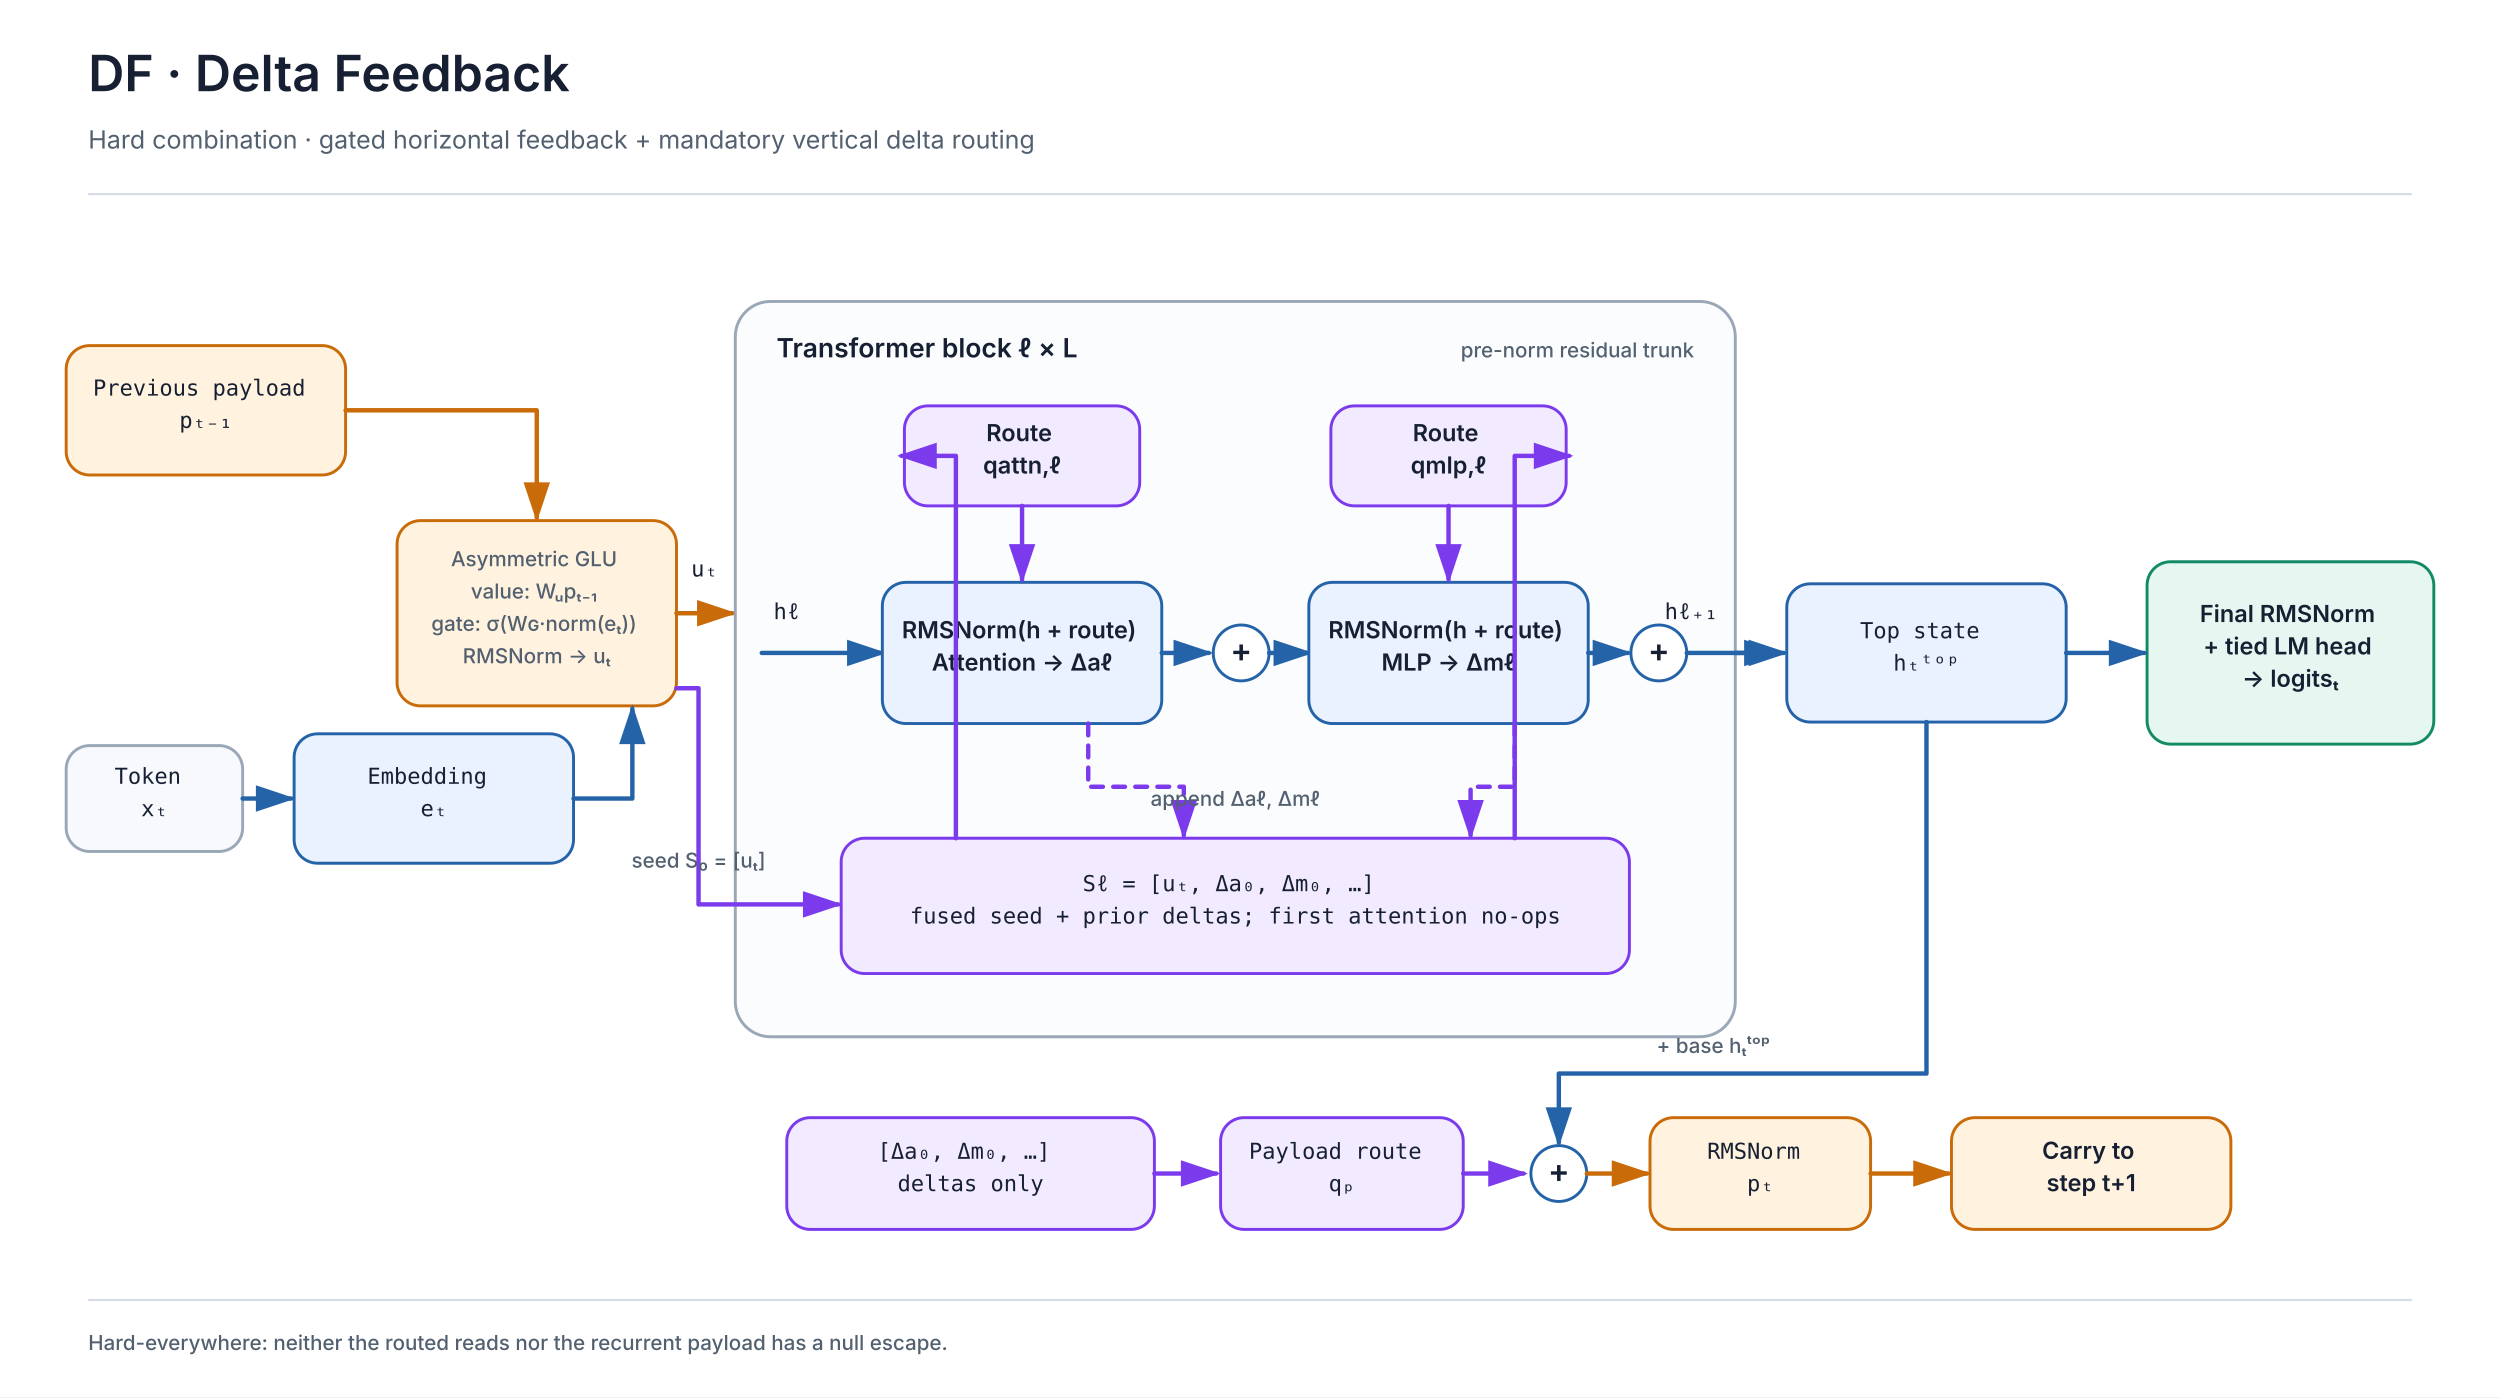
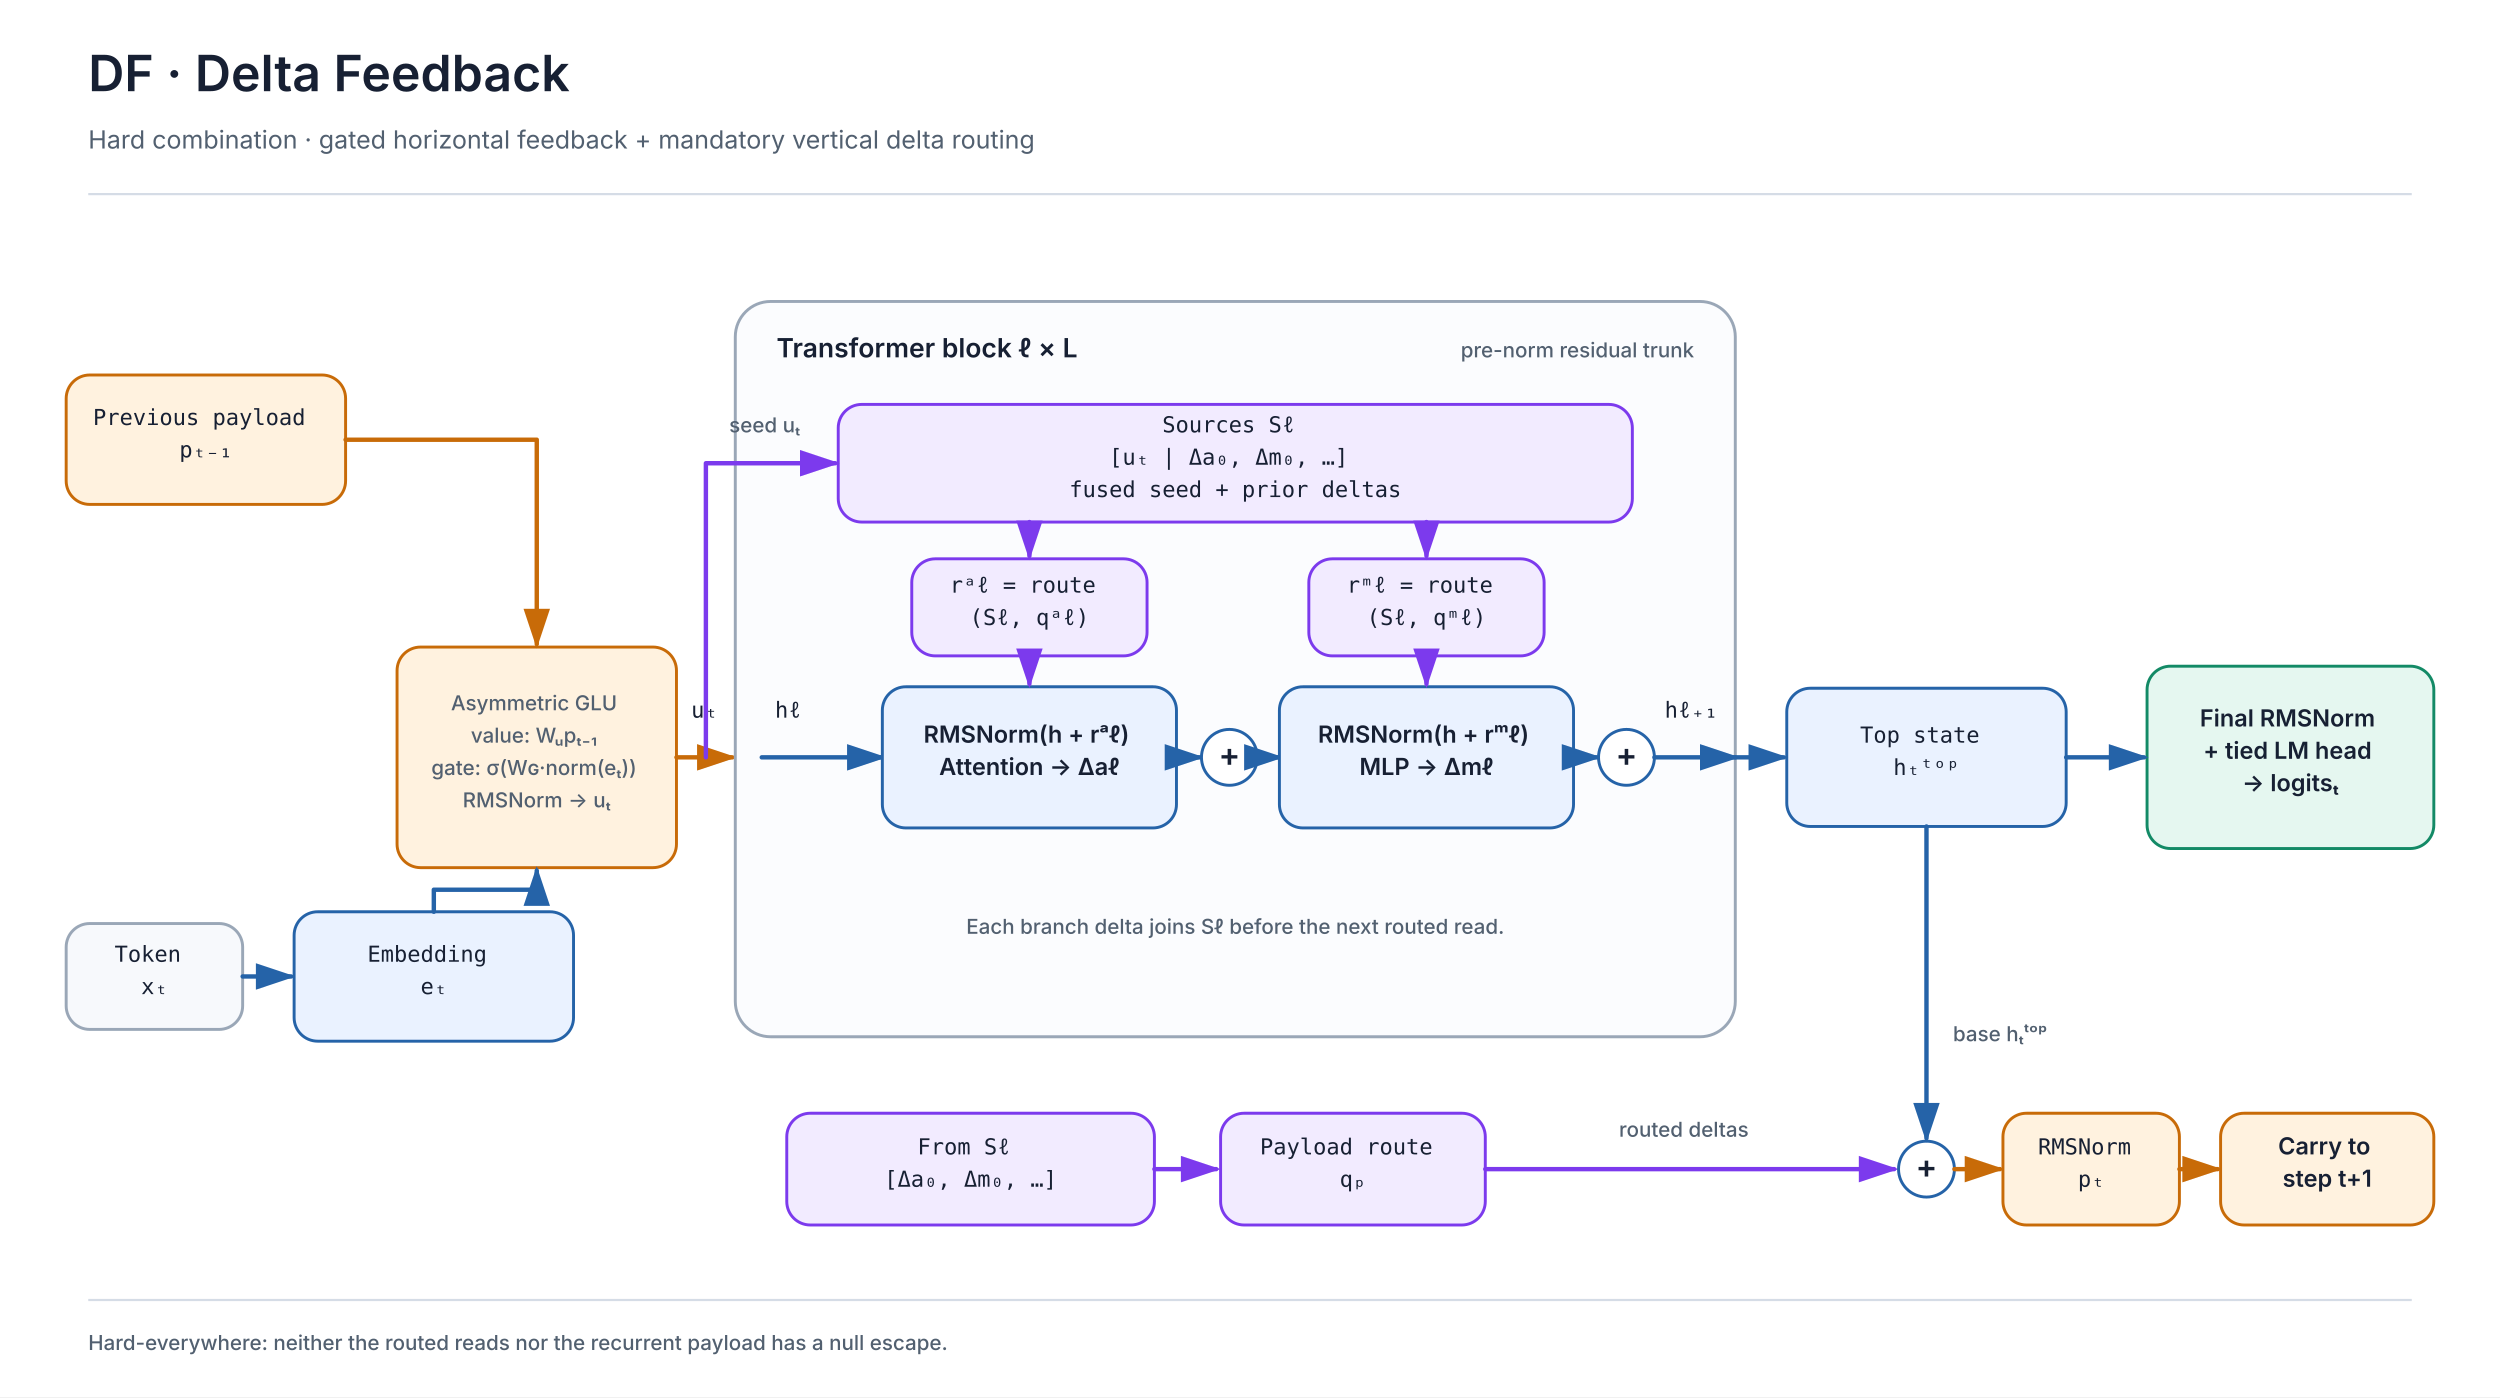
<svg xmlns="http://www.w3.org/2000/svg" width="1700" height="950" viewBox="0 0 1700 950" role="img" aria-labelledby="df-·-delta-feedback-title df-·-delta-feedback-desc">
  <defs>
    <marker id="arrow-blue" markerWidth="10" markerHeight="10" refX="8" refY="3" orient="auto" markerUnits="strokeWidth">
      <path d="M0,0 L0,6 L9,3 z" fill="#2563a8" />
    </marker>
    <marker id="arrow-purple" markerWidth="10" markerHeight="10" refX="8" refY="3" orient="auto" markerUnits="strokeWidth">
      <path d="M0,0 L0,6 L9,3 z" fill="#7c3aed" />
    </marker>
    <marker id="arrow-orange" markerWidth="10" markerHeight="10" refX="8" refY="3" orient="auto" markerUnits="strokeWidth">
      <path d="M0,0 L0,6 L9,3 z" fill="#c86b08" />
    </marker>
    <marker id="arrow-gray" markerWidth="10" markerHeight="10" refX="8" refY="3" orient="auto" markerUnits="strokeWidth">
      <path d="M0,0 L0,6 L9,3 z" fill="#64748b" />
    </marker>
    <style>
    .canvas { fill: #ffffff; }
    .title { font: 600 34px -apple-system, BlinkMacSystemFont, "Segoe UI", sans-serif; fill: #172033; }
    .subtitle { font: 400 17px -apple-system, BlinkMacSystemFont, "Segoe UI", sans-serif; fill: #526070; }
    .section { font: 600 18px -apple-system, BlinkMacSystemFont, "Segoe UI", sans-serif; fill: #172033; }
    .label { font: 600 16px -apple-system, BlinkMacSystemFont, "Segoe UI", sans-serif; fill: #172033; }
    .small { font: 500 14px -apple-system, BlinkMacSystemFont, "Segoe UI", sans-serif; fill: #526070; }
    .formula { font: 500 15px ui-monospace, SFMono-Regular, Menlo, monospace; fill: #172033; }
    .sum-label { font: 600 22px -apple-system, BlinkMacSystemFont, "Segoe UI", sans-serif; fill: #172033; }
    .node { stroke-width: 2; }
    .neutral { fill: #f7f9fc; stroke: #9aa7b7; }
    .blue-node { fill: #eaf2ff; stroke: #2563a8; }
    .purple-node { fill: #f2ebff; stroke: #7c3aed; }
    .orange-node { fill: #fff2df; stroke: #c86b08; }
    .green-node { fill: #e5f7f0; stroke: #138a66; }
    .gray-node { fill: #eef2f6; stroke: #64748b; }
    .stack { fill: #fbfcfe; stroke: #9aa7b7; stroke-width: 2; }
    .sum { fill: #ffffff; stroke: #2563a8; stroke-width: 2; }
    .edge { fill: none; stroke-width: 3; stroke-linecap: round; stroke-linejoin: round; }
    .blue { stroke: #2563a8; }
    .purple { stroke: #7c3aed; }
    .orange { stroke: #c86b08; }
    .gray { stroke: #64748b; }
    .divider { stroke: #d5dce6; stroke-width: 1.5; }
  </style>
  </defs>
  <rect class="canvas" width="1700" height="950" />
  <text class="title" x="60" y="62.0" text-anchor="start">
    <tspan x="60" y="62.0">DF · Delta Feedback</tspan>
  </text>
  <text class="subtitle" x="60" y="101.0" text-anchor="start">
    <tspan x="60" y="101.0">Hard combination · gated horizontal feedback + mandatory vertical delta routing</tspan>
  </text>
  <line class="divider" x1="60" y1="132" x2="1640" y2="132" />
-   <rect class="node orange-node" x="45" y="235" width="190" height="88" rx="16" />
-   <text class="formula" x="140.0" y="269.0" text-anchor="middle">
-     <tspan x="140.0" y="269.0">Previous payload</tspan>
-     <tspan x="140.0" y="291.0">pₜ₋₁</tspan>
+   <rect class="node orange-node" x="45" y="255" width="190" height="88" rx="16" />
+   <text class="formula" x="140.0" y="289.0" text-anchor="middle">
+     <tspan x="140.0" y="289.0">Previous payload</tspan>
+     <tspan x="140.0" y="311.0">pₜ₋₁</tspan>
  </text>
-   <rect class="node neutral" x="45" y="507" width="120" height="72" rx="16" />
-   <text class="formula" x="105.0" y="533.0" text-anchor="middle">
-     <tspan x="105.0" y="533.0">Token</tspan>
-     <tspan x="105.0" y="555.0">xₜ</tspan>
+   <rect class="node neutral" x="45" y="628" width="120" height="72" rx="16" />
+   <text class="formula" x="105.0" y="654.0" text-anchor="middle">
+     <tspan x="105.0" y="654.0">Token</tspan>
+     <tspan x="105.0" y="676.0">xₜ</tspan>
  </text>
-   <line class="edge blue" x1="165" y1="543" x2="198" y2="543" marker-end="url(#arrow-blue)" />
-   <rect class="node blue-node" x="200" y="499" width="190" height="88" rx="16" />
-   <text class="formula" x="295.0" y="533.0" text-anchor="middle">
-     <tspan x="295.0" y="533.0">Embedding</tspan>
-     <tspan x="295.0" y="555.0">eₜ</tspan>
+   <line class="edge blue" x1="165" y1="664" x2="198" y2="664" marker-end="url(#arrow-blue)" />
+   <rect class="node blue-node" x="200" y="620" width="190" height="88" rx="16" />
+   <text class="formula" x="295.0" y="654.0" text-anchor="middle">
+     <tspan x="295.0" y="654.0">Embedding</tspan>
+     <tspan x="295.0" y="676.0">eₜ</tspan>
  </text>
-   <rect class="node orange-node" x="270" y="354" width="190" height="126" rx="16" />
-   <text class="small" x="365.0" y="385.0" text-anchor="middle">
-     <tspan x="365.0" y="385.0">Asymmetric GLU</tspan>
-     <tspan x="365.0" y="407.0">value: Wᵤpₜ₋₁</tspan>
-     <tspan x="365.0" y="429.0">gate: σ(Wɢ·norm(eₜ))</tspan>
-     <tspan x="365.0" y="451.0">RMSNorm → uₜ</tspan>
+   <rect class="node orange-node" x="270" y="440" width="190" height="150" rx="16" />
+   <text class="small" x="365.0" y="483.0" text-anchor="middle">
+     <tspan x="365.0" y="483.0">Asymmetric GLU</tspan>
+     <tspan x="365.0" y="505.0">value: Wᵤpₜ₋₁</tspan>
+     <tspan x="365.0" y="527.0">gate: σ(Wɢ·norm(eₜ))</tspan>
+     <tspan x="365.0" y="549.0">RMSNorm → uₜ</tspan>
  </text>
-   <path class="edge orange" d="M 235 279 L 365 279 L 365 352" marker-end="url(#arrow-orange)" />
-   <path class="edge blue" d="M 390 543 L 430 543 L 430 482" marker-end="url(#arrow-blue)" />
-   <line class="edge orange" x1="460" y1="417" x2="498" y2="417" marker-end="url(#arrow-orange)" />
-   <text class="formula" x="479" y="392.0" text-anchor="middle">
-     <tspan x="479" y="392.0">uₜ</tspan>
+   <path class="edge orange" d="M 235 299 L 365 299 L 365 438" marker-end="url(#arrow-orange)" />
+   <path class="edge blue" d="M 295 620 L 295 605 L 365 605 L 365 592" marker-end="url(#arrow-blue)" />
+   <line class="edge orange" x1="460" y1="515" x2="498" y2="515" marker-end="url(#arrow-orange)" />
+   <text class="formula" x="479" y="488.0" text-anchor="middle">
+     <tspan x="479" y="488.0">uₜ</tspan>
  </text>
  <rect class="stack" x="500" y="205" width="680" height="500" rx="24" />
  <text class="section" x="528" y="243.0" text-anchor="start">
    <tspan x="528" y="243.0">Transformer block ℓ   × L</tspan>
  </text>
  <text class="small" x="1152" y="243.0" text-anchor="end">
    <tspan x="1152" y="243.0">pre-norm residual trunk</tspan>
  </text>
-   <text class="formula" x="535" y="421.0" text-anchor="middle">
-     <tspan x="535" y="421.0">hℓ</tspan>
+   <text class="formula" x="536" y="488.0" text-anchor="middle">
+     <tspan x="536" y="488.0">hℓ</tspan>
  </text>
-   <line class="edge blue" x1="518" y1="444" x2="600" y2="444" marker-end="url(#arrow-blue)" />
-   <rect class="node blue-node" x="600" y="396" width="190" height="96" rx="16" />
-   <text class="label" x="695.0" y="434.0" text-anchor="middle">
-     <tspan x="695.0" y="434.0">RMSNorm(h + route)</tspan>
-     <tspan x="695.0" y="456.0">Attention → Δaℓ</tspan>
+   <line class="edge blue" x1="518" y1="515" x2="600" y2="515" marker-end="url(#arrow-blue)" />
+   <rect class="node blue-node" x="600" y="467" width="200" height="96" rx="16" />
+   <text class="label" x="700.0" y="505.0" text-anchor="middle">
+     <tspan x="700.0" y="505.0">RMSNorm(h + rᵃℓ)</tspan>
+     <tspan x="700.0" y="527.0">Attention → Δaℓ</tspan>
  </text>
-   <line class="edge blue" x1="790" y1="444" x2="822" y2="444" marker-end="url(#arrow-blue)" />
-   <circle class="sum" cx="844" cy="444" r="19" />
-   <text class="sum-label" x="844" y="450.0" text-anchor="middle">
-     <tspan x="844" y="450.0">+</tspan>
+   <line class="edge blue" x1="800" y1="515" x2="816" y2="515" marker-end="url(#arrow-blue)" />
+   <circle class="sum" cx="836" cy="515" r="19" />
+   <text class="sum-label" x="836" y="521.0" text-anchor="middle">
+     <tspan x="836" y="521.0">+</tspan>
  </text>
-   <line class="edge blue" x1="863" y1="444" x2="890" y2="444" marker-end="url(#arrow-blue)" />
-   <rect class="node blue-node" x="890" y="396" width="190" height="96" rx="16" />
-   <text class="label" x="985.0" y="434.0" text-anchor="middle">
-     <tspan x="985.0" y="434.0">RMSNorm(h + route)</tspan>
-     <tspan x="985.0" y="456.0">MLP → Δmℓ</tspan>
+   <line class="edge blue" x1="855" y1="515" x2="870" y2="515" marker-end="url(#arrow-blue)" />
+   <rect class="node blue-node" x="870" y="467" width="200" height="96" rx="16" />
+   <text class="label" x="970.0" y="505.0" text-anchor="middle">
+     <tspan x="970.0" y="505.0">RMSNorm(h + rᵐℓ)</tspan>
+     <tspan x="970.0" y="527.0">MLP → Δmℓ</tspan>
  </text>
-   <line class="edge blue" x1="1080" y1="444" x2="1107" y2="444" marker-end="url(#arrow-blue)" />
-   <circle class="sum" cx="1128" cy="444" r="19" />
-   <text class="sum-label" x="1128" y="450.0" text-anchor="middle">
-     <tspan x="1128" y="450.0">+</tspan>
+   <line class="edge blue" x1="1070" y1="515" x2="1086" y2="515" marker-end="url(#arrow-blue)" />
+   <circle class="sum" cx="1106" cy="515" r="19" />
+   <text class="sum-label" x="1106" y="521.0" text-anchor="middle">
+     <tspan x="1106" y="521.0">+</tspan>
  </text>
-   <line class="edge blue" x1="1147" y1="444" x2="1210" y2="444" marker-end="url(#arrow-blue)" />
-   <text class="formula" x="1150" y="421.0" text-anchor="middle">
-     <tspan x="1150" y="421.0">hℓ₊₁</tspan>
+   <line class="edge blue" x1="1125" y1="515" x2="1180" y2="515" marker-end="url(#arrow-blue)" />
+   <text class="formula" x="1150" y="488.0" text-anchor="middle">
+     <tspan x="1150" y="488.0">hℓ₊₁</tspan>
  </text>
-   <rect class="node purple-node" x="615" y="276" width="160" height="68" rx="16" />
-   <text class="label" x="695.0" y="300.0" text-anchor="middle">
-     <tspan x="695.0" y="300.0">Route</tspan>
-     <tspan x="695.0" y="322.0">qattn,ℓ</tspan>
+   <rect class="node purple-node" x="570" y="275" width="540" height="80" rx="16" />
+   <text class="formula" x="840.0" y="294.0" text-anchor="middle">
+     <tspan x="840.0" y="294.0">Sources Sℓ</tspan>
+     <tspan x="840.0" y="316.0">[uₜ  |  Δa₀, Δm₀, …]</tspan>
+     <tspan x="840.0" y="338.0">fused seed + prior deltas</tspan>
  </text>
-   <rect class="node purple-node" x="905" y="276" width="160" height="68" rx="16" />
-   <text class="label" x="985.0" y="300.0" text-anchor="middle">
-     <tspan x="985.0" y="300.0">Route</tspan>
-     <tspan x="985.0" y="322.0">qmlp,ℓ</tspan>
+   <rect class="node purple-node" x="620" y="380" width="160" height="66" rx="16" />
+   <text class="formula" x="700.0" y="403.0" text-anchor="middle">
+     <tspan x="700.0" y="403.0">rᵃℓ = route</tspan>
+     <tspan x="700.0" y="425.0">(Sℓ, qᵃℓ)</tspan>
  </text>
-   <line class="edge purple" x1="695" y1="344" x2="695" y2="394" marker-end="url(#arrow-purple)" />
-   <line class="edge purple" x1="985" y1="344" x2="985" y2="394" marker-end="url(#arrow-purple)" />
-   <rect class="node purple-node" x="572" y="570" width="536" height="92" rx="16" />
-   <text class="formula" x="840.0" y="606.0" text-anchor="middle">
-     <tspan x="840.0" y="606.0">Sℓ = [uₜ, Δa₀, Δm₀, …]</tspan>
-     <tspan x="840.0" y="628.0">fused seed + prior deltas; first attention no-ops</tspan>
+   <rect class="node purple-node" x="890" y="380" width="160" height="66" rx="16" />
+   <text class="formula" x="970.0" y="403.0" text-anchor="middle">
+     <tspan x="970.0" y="403.0">rᵐℓ = route</tspan>
+     <tspan x="970.0" y="425.0">(Sℓ, qᵐℓ)</tspan>
  </text>
-   <path class="edge purple" d="M 650 570 L 650 310 L 613 310" marker-end="url(#arrow-purple)" />
-   <path class="edge purple" d="M 1030 570 L 1030 310 L 1067 310" marker-end="url(#arrow-purple)" />
-   <path class="edge purple" d="M 740 492 L 740 535 L 805 535 L 805 568" stroke-dasharray="8 7" marker-end="url(#arrow-purple)" />
-   <path class="edge purple" d="M 1030 492 L 1030 535 L 1000 535 L 1000 568" stroke-dasharray="8 7" marker-end="url(#arrow-purple)" />
-   <text class="small" x="840" y="548.0" text-anchor="middle">
-     <tspan x="840" y="548.0">append Δaℓ, Δmℓ</tspan>
+   <line class="edge purple" x1="700" y1="355" x2="700" y2="378" marker-end="url(#arrow-purple)" />
+   <line class="edge purple" x1="970" y1="355" x2="970" y2="378" marker-end="url(#arrow-purple)" />
+   <line class="edge purple" x1="700" y1="446" x2="700" y2="465" marker-end="url(#arrow-purple)" />
+   <line class="edge purple" x1="970" y1="446" x2="970" y2="465" marker-end="url(#arrow-purple)" />
+   <text class="small" x="840.0" y="635.0" text-anchor="middle">
+     <tspan x="840.0" y="635.0">Each branch delta joins Sℓ before the next routed read.</tspan>
  </text>
-   <path class="edge purple" d="M 460 468 L 475 468 L 475 615 L 570 615" marker-end="url(#arrow-purple)" />
-   <text class="small" x="475" y="590.0" text-anchor="middle">
-     <tspan x="475" y="590.0">seed S₀ = [uₜ]</tspan>
+   <path class="edge purple" d="M 480 515 L 480 315 L 568 315" marker-end="url(#arrow-purple)" />
+   <text class="small" x="520" y="294.0" text-anchor="middle">
+     <tspan x="520" y="294.0">seed uₜ</tspan>
  </text>
-   <rect class="node blue-node" x="1215" y="397" width="190" height="94" rx="16" />
-   <text class="formula" x="1310.0" y="434.0" text-anchor="middle">
-     <tspan x="1310.0" y="434.0">Top state</tspan>
-     <tspan x="1310.0" y="456.0">hₜᵗᵒᵖ</tspan>
+   <rect class="node blue-node" x="1215" y="468" width="190" height="94" rx="16" />
+   <text class="formula" x="1310.0" y="505.0" text-anchor="middle">
+     <tspan x="1310.0" y="505.0">Top state</tspan>
+     <tspan x="1310.0" y="527.0">hₜᵗᵒᵖ</tspan>
  </text>
-   <line class="edge blue" x1="1180" y1="444" x2="1213" y2="444" marker-end="url(#arrow-blue)" />
-   <rect class="node green-node" x="1460" y="382" width="195" height="124" rx="16" />
-   <text class="label" x="1557.5" y="423.0" text-anchor="middle">
-     <tspan x="1557.5" y="423.0">Final RMSNorm</tspan>
-     <tspan x="1557.5" y="445.0">+ tied LM head</tspan>
-     <tspan x="1557.5" y="467.0">→ logitsₜ</tspan>
+   <line class="edge blue" x1="1180" y1="515" x2="1213" y2="515" marker-end="url(#arrow-blue)" />
+   <rect class="node green-node" x="1460" y="453" width="195" height="124" rx="16" />
+   <text class="label" x="1557.5" y="494.0" text-anchor="middle">
+     <tspan x="1557.5" y="494.0">Final RMSNorm</tspan>
+     <tspan x="1557.5" y="516.0">+ tied LM head</tspan>
+     <tspan x="1557.5" y="538.0">→ logitsₜ</tspan>
  </text>
-   <line class="edge blue" x1="1405" y1="444" x2="1458" y2="444" marker-end="url(#arrow-blue)" />
-   <rect class="node purple-node" x="535" y="760" width="250" height="76" rx="16" />
-   <text class="formula" x="660.0" y="788.0" text-anchor="middle">
-     <tspan x="660.0" y="788.0">[Δa₀, Δm₀, …]</tspan>
-     <tspan x="660.0" y="810.0">deltas only</tspan>
+   <line class="edge blue" x1="1405" y1="515" x2="1458" y2="515" marker-end="url(#arrow-blue)" />
+   <rect class="node purple-node" x="535" y="757" width="250" height="76" rx="16" />
+   <text class="formula" x="660.0" y="785.0" text-anchor="middle">
+     <tspan x="660.0" y="785.0">From Sℓ</tspan>
+     <tspan x="660.0" y="807.0">[Δa₀, Δm₀, …]</tspan>
  </text>
-   <line class="edge purple" x1="785" y1="798" x2="827" y2="798" marker-end="url(#arrow-purple)" />
-   <rect class="node purple-node" x="830" y="760" width="165" height="76" rx="16" />
-   <text class="formula" x="912.5" y="788.0" text-anchor="middle">
-     <tspan x="912.5" y="788.0">Payload route</tspan>
-     <tspan x="912.5" y="810.0">qₚ</tspan>
+   <line class="edge purple" x1="785" y1="795" x2="827" y2="795" marker-end="url(#arrow-purple)" />
+   <rect class="node purple-node" x="830" y="757" width="180" height="76" rx="16" />
+   <text class="formula" x="920.0" y="785.0" text-anchor="middle">
+     <tspan x="920.0" y="785.0">Payload route</tspan>
+     <tspan x="920.0" y="807.0">qₚ</tspan>
  </text>
-   <line class="edge purple" x1="995" y1="798" x2="1036" y2="798" marker-end="url(#arrow-purple)" />
-   <circle class="sum" cx="1060" cy="798" r="19" />
-   <text class="sum-label" x="1060" y="804.0" text-anchor="middle">
-     <tspan x="1060" y="804.0">+</tspan>
+   <line class="edge purple" x1="1010" y1="795" x2="1288" y2="795" marker-end="url(#arrow-purple)" />
+   <text class="small" x="1145" y="773.0" text-anchor="middle">
+     <tspan x="1145" y="773.0">routed deltas</tspan>
  </text>
-   <path class="edge blue" d="M 1310 491 L 1310 730 L 1060 730 L 1060 777" marker-end="url(#arrow-blue)" />
-   <text class="small" x="1165" y="716.0" text-anchor="middle">
-     <tspan x="1165" y="716.0">+ base hₜᵗᵒᵖ</tspan>
+   <circle class="sum" cx="1310" cy="795" r="19" />
+   <text class="sum-label" x="1310" y="801.0" text-anchor="middle">
+     <tspan x="1310" y="801.0">+</tspan>
  </text>
-   <line class="edge orange" x1="1079" y1="798" x2="1120" y2="798" marker-end="url(#arrow-orange)" />
-   <rect class="node orange-node" x="1122" y="760" width="150" height="76" rx="16" />
-   <text class="formula" x="1197.0" y="788.0" text-anchor="middle">
-     <tspan x="1197.0" y="788.0">RMSNorm</tspan>
-     <tspan x="1197.0" y="810.0">pₜ</tspan>
+   <path class="edge blue" d="M 1310 562 L 1310 774" marker-end="url(#arrow-blue)" />
+   <text class="small" x="1328" y="708.0" text-anchor="start">
+     <tspan x="1328" y="708.0">base hₜᵗᵒᵖ</tspan>
  </text>
-   <line class="edge orange" x1="1272" y1="798" x2="1325" y2="798" marker-end="url(#arrow-orange)" />
-   <rect class="node orange-node" x="1327" y="760" width="190" height="76" rx="16" />
-   <text class="label" x="1422.0" y="788.0" text-anchor="middle">
-     <tspan x="1422.0" y="788.0">Carry to</tspan>
-     <tspan x="1422.0" y="810.0">step t+1</tspan>
+   <line class="edge orange" x1="1329" y1="795" x2="1360" y2="795" marker-end="url(#arrow-orange)" />
+   <rect class="node orange-node" x="1362" y="757" width="120" height="76" rx="16" />
+   <text class="formula" x="1422.0" y="785.0" text-anchor="middle">
+     <tspan x="1422.0" y="785.0">RMSNorm</tspan>
+     <tspan x="1422.0" y="807.0">pₜ</tspan>
+   </text>
+   <line class="edge orange" x1="1482" y1="795" x2="1508" y2="795" marker-end="url(#arrow-orange)" />
+   <rect class="node orange-node" x="1510" y="757" width="145" height="76" rx="16" />
+   <text class="label" x="1582.5" y="785.0" text-anchor="middle">
+     <tspan x="1582.5" y="785.0">Carry to</tspan>
+     <tspan x="1582.5" y="807.0">step t+1</tspan>
  </text>
  <line class="divider" x1="60" y1="884" x2="1640" y2="884" />
  <text class="small" x="60" y="918.0" text-anchor="start">
    <tspan x="60" y="918.0">Hard-everywhere: neither the routed reads nor the recurrent payload has a null escape.</tspan>
  </text>
</svg>
